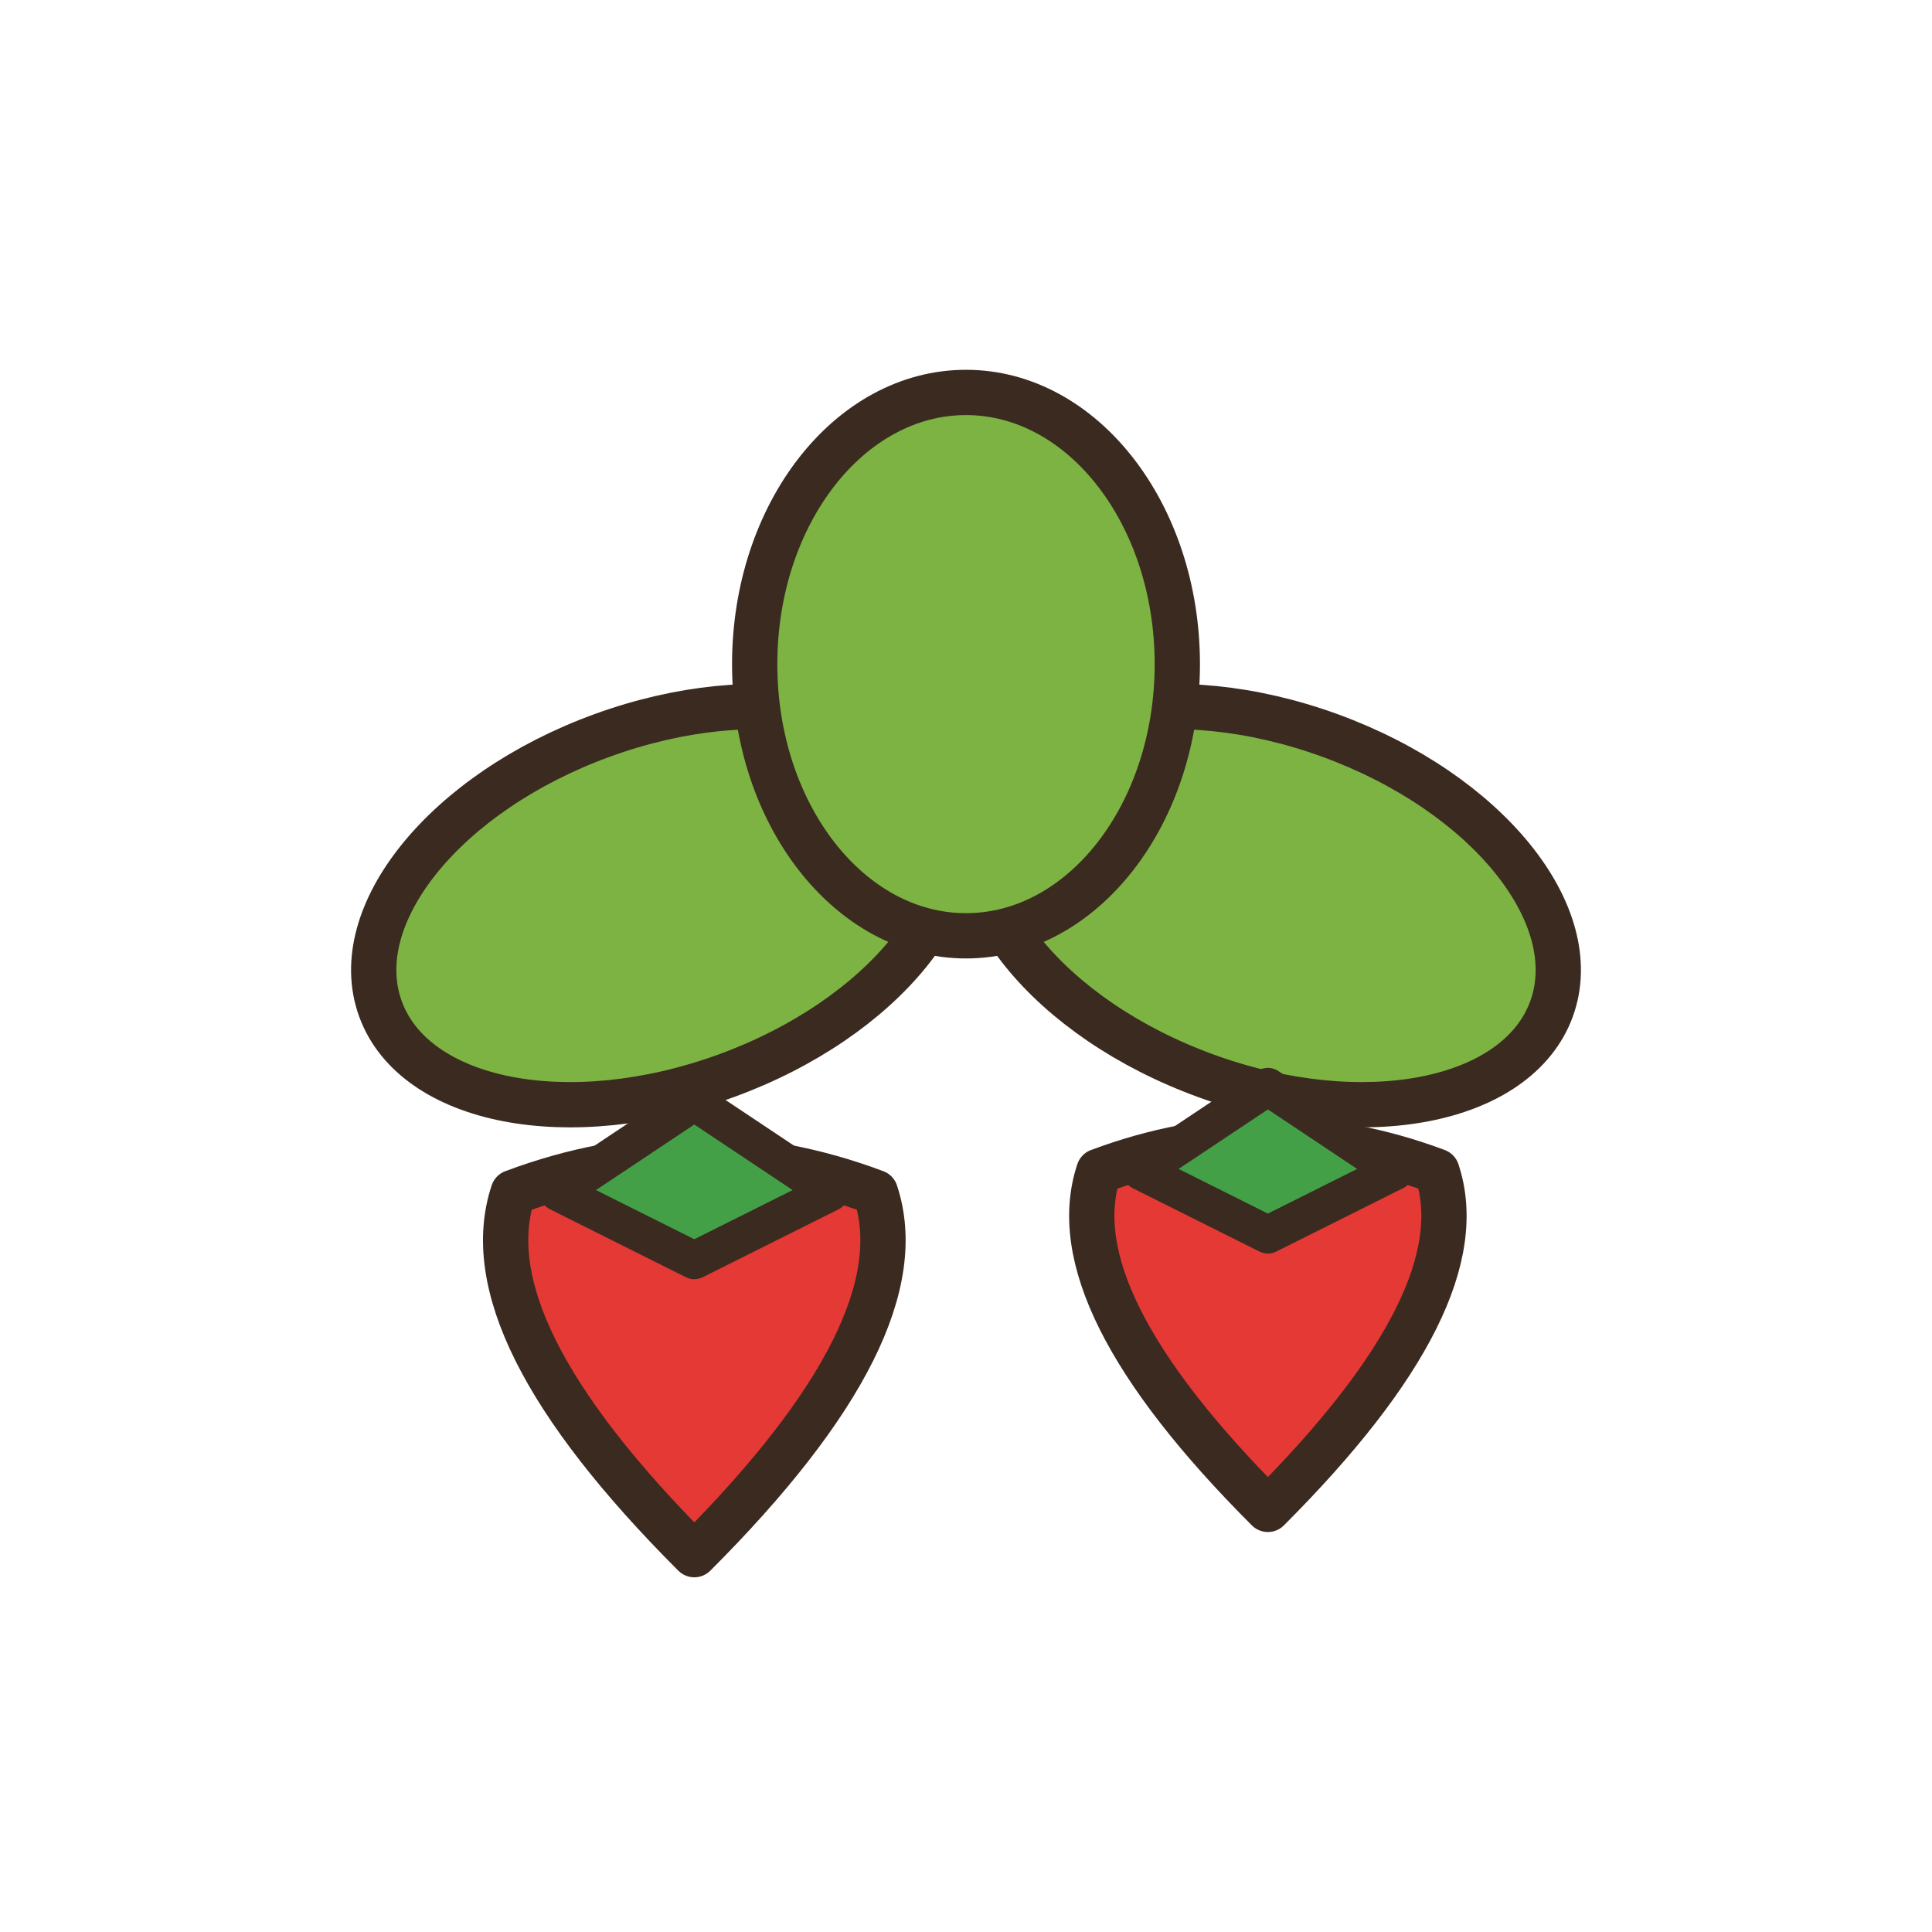
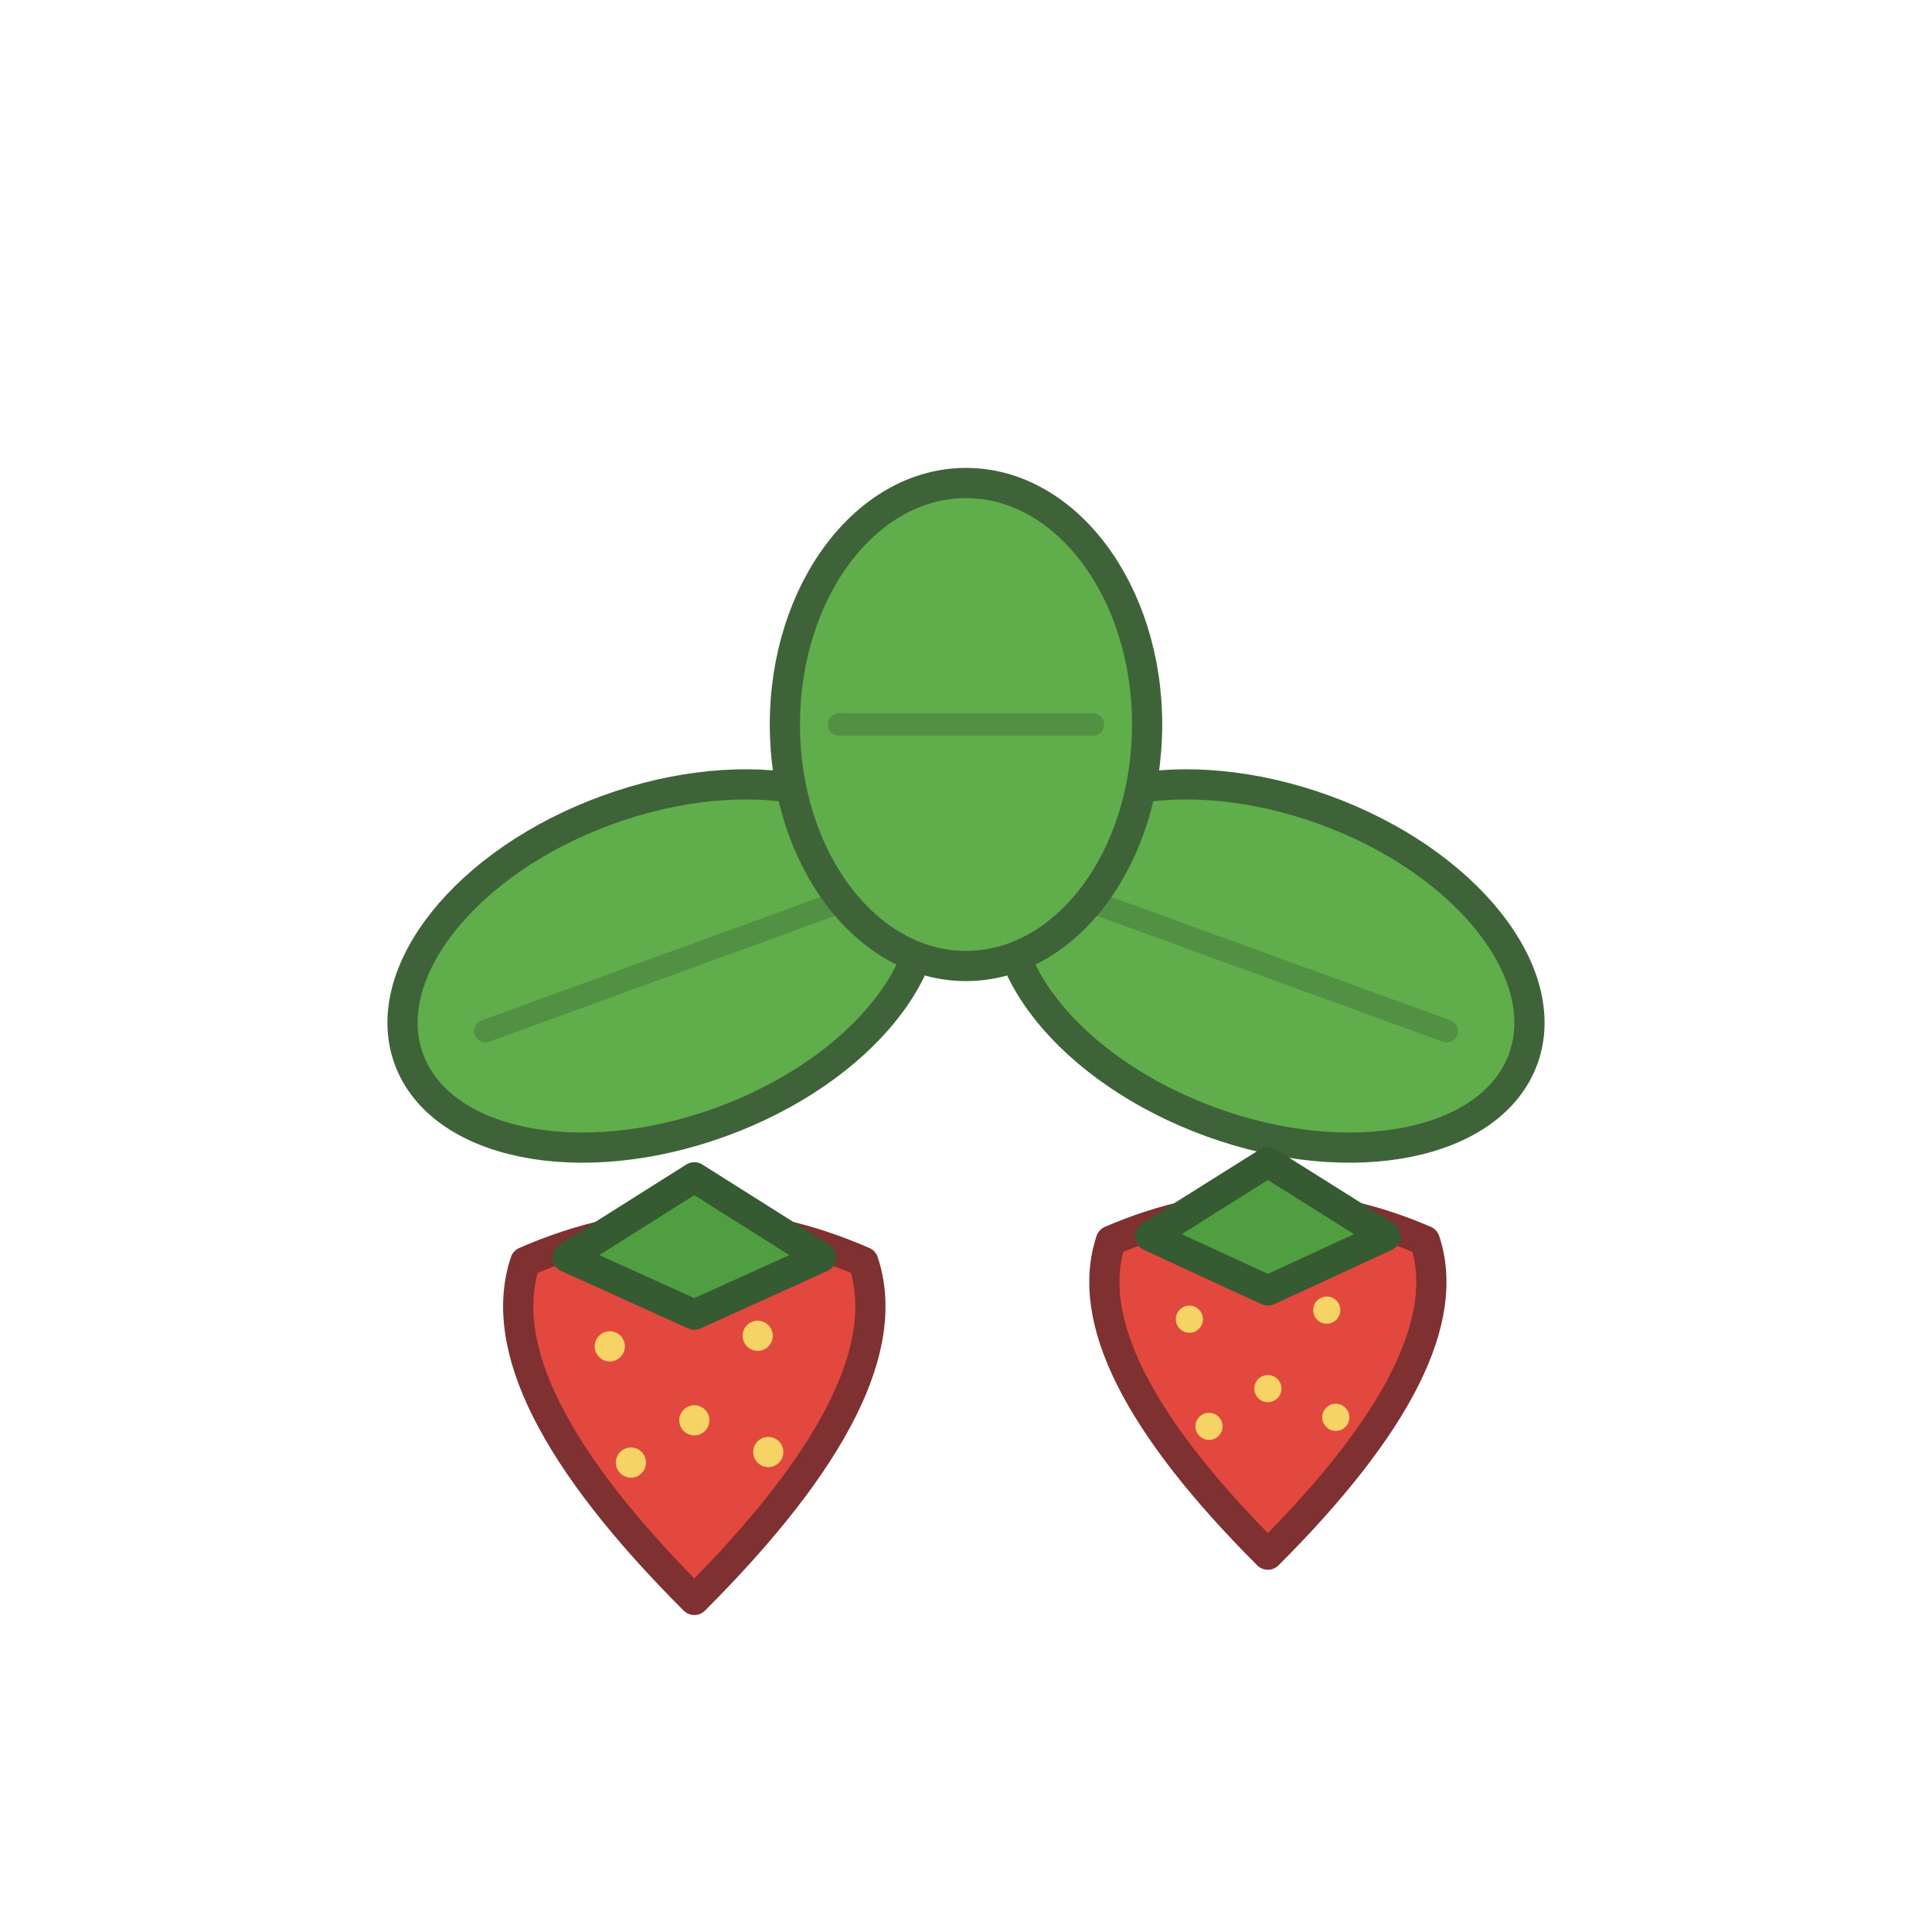
<svg xmlns="http://www.w3.org/2000/svg" width="256" height="256" viewBox="0 0 128 128">
-   <ellipse cx="44" cy="60" rx="20" ry="12" fill="#7cb342" stroke="#3b2a20" stroke-linejoin="round" stroke-linecap="round" stroke-width="3" transform="rotate(-20 44 60)" />
-   <ellipse cx="84" cy="60" rx="20" ry="12" fill="#7cb342" stroke="#3b2a20" stroke-linejoin="round" stroke-linecap="round" stroke-width="3" transform="rotate(20 84 60)" />
-   <ellipse cx="64" cy="44" rx="14" ry="18" fill="#7cb342" stroke="#3b2a20" stroke-linejoin="round" stroke-linecap="round" stroke-width="3" transform="rotate(0 64 44)" />
-   <path d="M46 103 Q31 88 34.0 79.0 Q46 74.5 58.0 79.0 Q61 88 46 103 Z" fill="#e53935" stroke="#3b2a20" stroke-linejoin="round" stroke-linecap="round" stroke-width="3" />
-   <path d="M37.0 79.0 L46 83.5 L55.0 79.0 L46 73 Z" fill="#43a047" stroke="#3b2a20" stroke-linejoin="round" stroke-linecap="round" stroke-width="2.5" />
-   <path d="M84 100 Q70 86 72.8 77.6 Q84 73.4 95.2 77.6 Q98 86 84 100 Z" fill="#e53935" stroke="#3b2a20" stroke-linejoin="round" stroke-linecap="round" stroke-width="3" />
-   <path d="M75.6 77.6 L84 81.8 L92.4 77.6 L84 72 Z" fill="#43a047" stroke="#3b2a20" stroke-linejoin="round" stroke-linecap="round" stroke-width="2.5" />
+   <ellipse cx="44" cy="64" rx="18" ry="11" fill="#5fae4b" stroke="#3e6338" stroke-width="2" stroke-linejoin="round" stroke-linecap="round" transform="rotate(-20 44 64)" />
+   <path d="M31.4 64 L56.6 64" fill="none" stroke="#529043" stroke-width="1.5" stroke-linecap="round" stroke-linejoin="round" transform="rotate(-20 44 64)" />
+   <ellipse cx="84" cy="64" rx="18" ry="11" fill="#5fae4b" stroke="#3e6338" stroke-width="2" stroke-linejoin="round" stroke-linecap="round" transform="rotate(20 84 64)" />
+   <path d="M71.4 64 L96.6 64" fill="none" stroke="#529043" stroke-width="1.5" stroke-linecap="round" stroke-linejoin="round" transform="rotate(20 84 64)" />
+   <ellipse cx="64" cy="48" rx="12" ry="16" fill="#5fae4b" stroke="#3e6338" stroke-width="2" stroke-linejoin="round" stroke-linecap="round" transform="rotate(0 64 48)" />
+   <path d="M55.6 48 L72.4 48" fill="none" stroke="#529043" stroke-width="1.5" stroke-linecap="round" stroke-linejoin="round" transform="rotate(0 64 48)" />
+   <path d="M46 106 Q32 92 34.8 83.6 Q46 78.7 57.2 83.6 Q60 92 46 106 Z" fill="#e2483d" stroke="#7f3030" stroke-width="2" stroke-linejoin="round" stroke-linecap="round" />
+   <circle cx="40.4" cy="89.2" r="1.0" fill="#f6d365" />
+   <circle cx="50.2" cy="88.5" r="1.0" fill="#f6d365" />
+   <circle cx="46.0" cy="94.1" r="1.0" fill="#f6d365" />
+   <circle cx="41.8" cy="96.9" r="1.0" fill="#f6d365" />
+   <circle cx="50.9" cy="96.2" r="1.0" fill="#f6d365" />
+   <path d="M37.6 83.3 L46 87.1 L54.4 83.3 L46 78.0 Z" fill="#4f9e3f" stroke="#365b32" stroke-width="2" stroke-linejoin="round" stroke-linecap="round" />
+   <path d="M84 103 Q71 90 73.6 82.2 Q84 77.7 94.4 82.2 Q97 90 84 103 Z" fill="#e2483d" stroke="#7f3030" stroke-width="2" stroke-linejoin="round" stroke-linecap="round" />
+   <circle cx="78.8" cy="87.4" r="0.9" fill="#f6d365" />
+   <circle cx="87.9" cy="86.8" r="0.9" fill="#f6d365" />
+   <circle cx="84.0" cy="92.0" r="0.9" fill="#f6d365" />
+   <circle cx="80.1" cy="94.5" r="0.9" fill="#f6d365" />
+   <circle cx="88.5" cy="93.9" r="0.9" fill="#f6d365" />
+   <path d="M76.2 81.9 L84 85.5 L91.8 81.9 L84 77.0 Z" fill="#4f9e3f" stroke="#365b32" stroke-width="2" stroke-linejoin="round" stroke-linecap="round" />
</svg>
